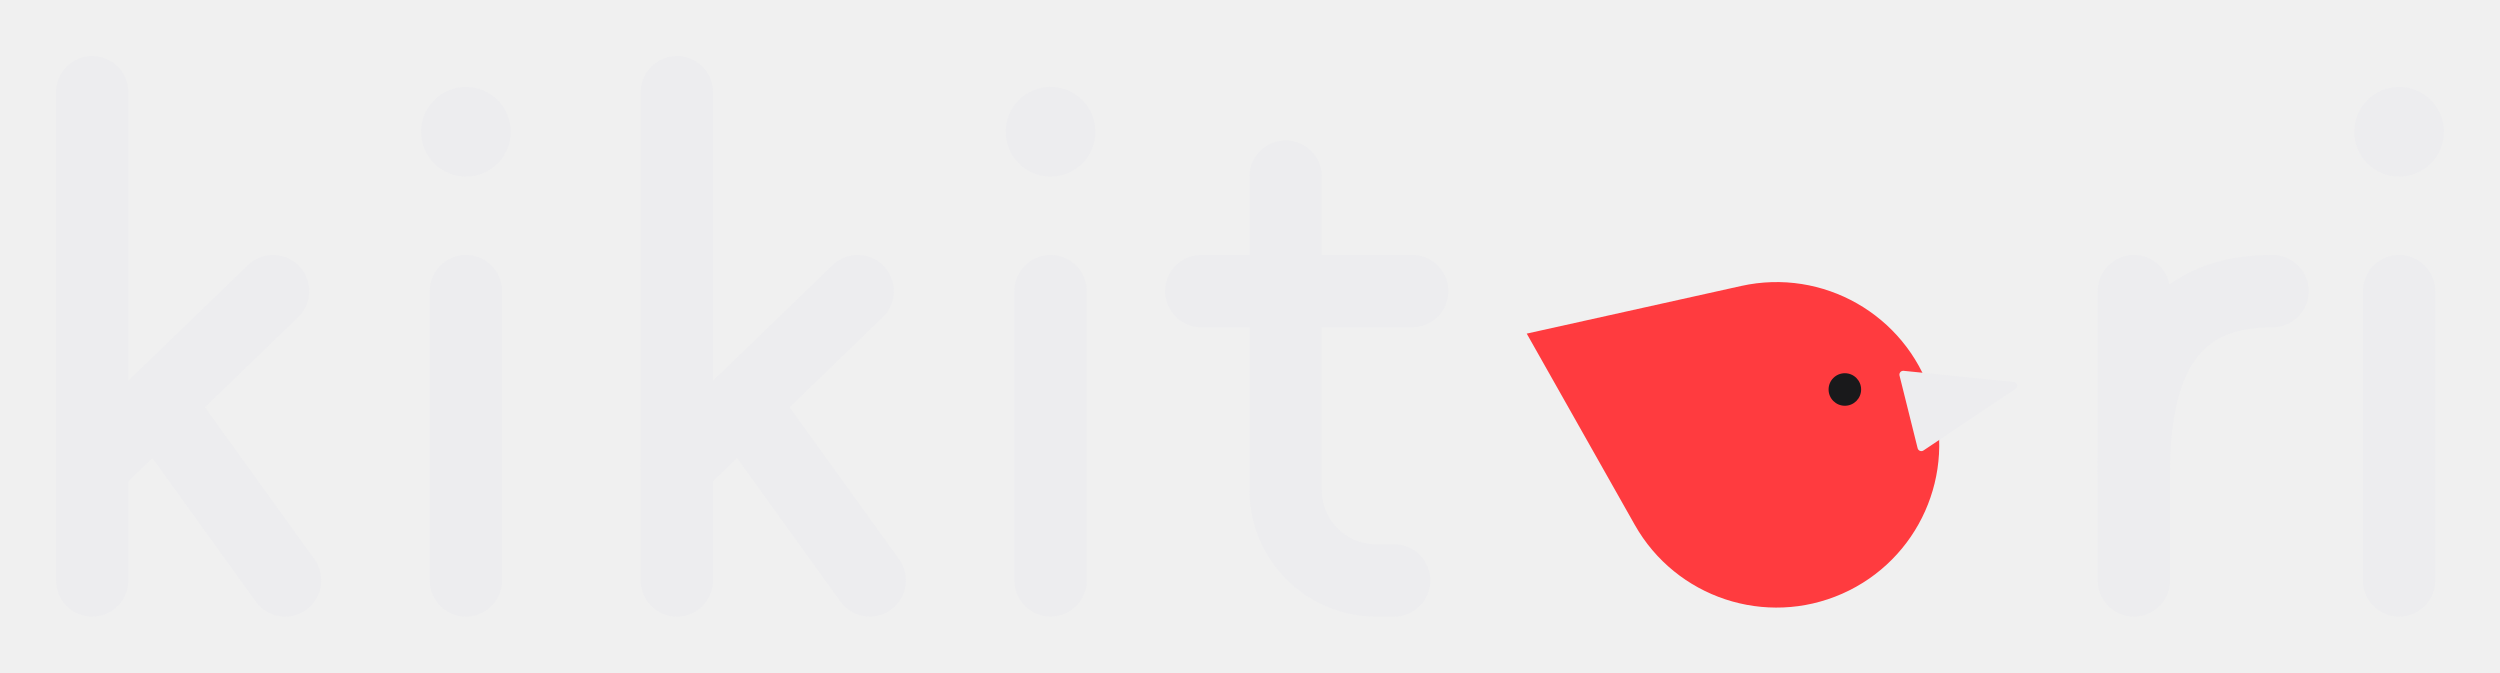
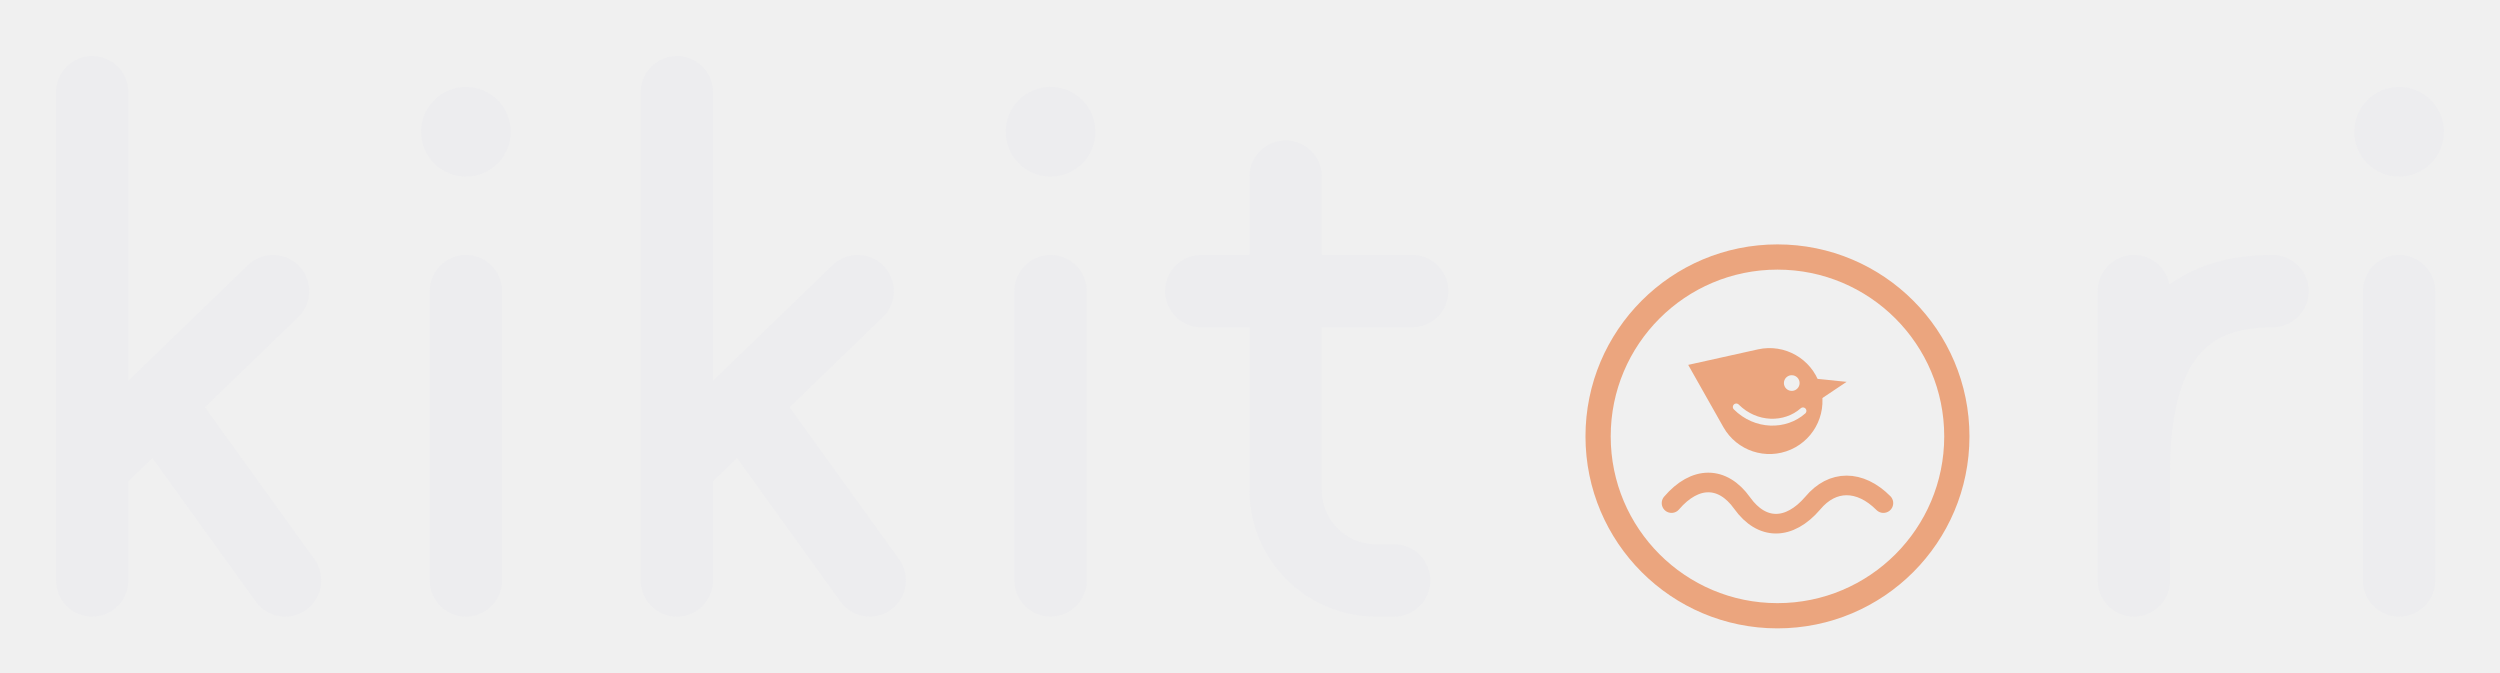
<svg xmlns="http://www.w3.org/2000/svg" width="829.55" height="223.2" viewBox="-30.6 -204.6 829.55 223.2">
-   <path d="M0 -174L0 -12" fill="none" stroke="#EDEDEF" stroke-width="24" stroke-linecap="round" stroke-linejoin="round" />
-   <path d="M0 -50L60 -108" fill="none" stroke="#EDEDEF" stroke-width="24" stroke-linecap="round" stroke-linejoin="round" />
-   <path d="M21.6 -70.88L64 -12" fill="none" stroke="#EDEDEF" stroke-width="24" stroke-linecap="round" stroke-linejoin="round" />
-   <path d="M124 -108L124 -12" fill="none" stroke="#EDEDEF" stroke-width="24" stroke-linecap="round" stroke-linejoin="round" />
-   <circle cx="124" cy="-160.88" r="14.88" fill="#EDEDEF" />
-   <path d="M194 -174L194 -12" fill="none" stroke="#EDEDEF" stroke-width="24" stroke-linecap="round" stroke-linejoin="round" />
-   <path d="M194 -50L254 -108" fill="none" stroke="#EDEDEF" stroke-width="24" stroke-linecap="round" stroke-linejoin="round" />
-   <path d="M215.6 -70.88L258 -12" fill="none" stroke="#EDEDEF" stroke-width="24" stroke-linecap="round" stroke-linejoin="round" />
-   <path d="M318 -108L318 -12" fill="none" stroke="#EDEDEF" stroke-width="24" stroke-linecap="round" stroke-linejoin="round" />
-   <circle cx="318" cy="-160.88" r="14.88" fill="#EDEDEF" />
-   <path d="M396 -146L396 -42A30 30 0 0 0 426 -12L432 -12" fill="none" stroke="#EDEDEF" stroke-width="24" stroke-linecap="round" stroke-linejoin="round" />
-   <path d="M368 -108L438 -108" fill="none" stroke="#EDEDEF" stroke-width="24" stroke-linecap="round" stroke-linejoin="round" />
-   <path d="M476 -93.9L547.16 -109.71A54 54 0 1 1 511.86 -30.43Z" fill="#FF3B3F" />
-   <path d="M606.94 -56.18L637.47 -76.6L600.93 -80.29Z" fill="#EDEDEF" stroke="#EDEDEF" stroke-width="2.54" stroke-linecap="round" stroke-linejoin="round" />
-   <circle cx="581.56" cy="-75.36" r="5.4" fill="#19191B" />
-   <path d="M677.47 -108L677.47 -12" fill="none" stroke="#EDEDEF" stroke-width="24" stroke-linecap="round" stroke-linejoin="round" />
-   <path d="M677.47 -48C677.47 -90 693.47 -108 723.47 -108" fill="none" stroke="#EDEDEF" stroke-width="24" stroke-linecap="round" stroke-linejoin="round" />
-   <path d="M765.47 -108L765.47 -12" fill="none" stroke="#EDEDEF" stroke-width="24" stroke-linecap="round" stroke-linejoin="round" />
-   <circle cx="765.47" cy="-160.88" r="14.88" fill="#EDEDEF" />
+   <defs>
+     <mask id="mon" maskUnits="userSpaceOnUse" x="0" y="0" width="140" height="140">
+       <rect width="140" height="140" fill="#000" />
+       <circle cx="70" cy="70" r="64" fill="none" stroke="#fff" stroke-width="9" />
+       <g transform="translate(70 70) scale(0.7) translate(-70 -70)">
+         <g transform="translate(66 52) scale(0.5)">
+           <path d="M-83 -36.9L-11.84 -52.71A54 54 0 1 1 -47.14 26.57Z" fill="#fff" />
+           <path d="M47.94 0.82L78.47 -19.6L41.93 -23.29Z" fill="#fff" />
+           <circle cx="22.56" cy="-18.36" r="8" fill="#000" />
+           <path d="M-34 6C-14 26 16 26 34 10" fill="none" stroke="#000" stroke-width="7" stroke-linecap="round" />
+         </g>
+         <path d="M16 104C28 90 42 90 52 104C62 118 76 118 88 104C98 92 112 92 124 104" fill="none" stroke="#fff" stroke-width="10" stroke-linecap="round" />
+       </g>
+     </mask>
+   </defs>
+   <g fill="none" stroke="#EDEDEF" stroke-width="24" stroke-linecap="round" stroke-linejoin="round">
+     <path d="M0 -174L0 -12M0 -50L60 -108M21.6 -70.88L64 -12" />
+     <path d="M124 -108L124 -12" />
+     <path d="M194 -174L194 -12M194 -50L254 -108M215.6 -70.88L258 -12" />
+     <path d="M318 -108L318 -12" />
+     <path d="M396 -146L396 -42A30 30 0 0 0 426 -12L432 -12M368 -108L438 -108" />
+     <path d="M677.47 -108L677.47 -12M677.47 -48C677.47 -90 693.47 -108 723.47 -108" />
+     <path d="M765.47 -108L765.47 -12" />
+   </g>
+   <g fill="#EDEDEF">
+     <circle cx="124" cy="-160.88" r="14.88" />
+     <circle cx="318" cy="-160.88" r="14.88" />
+     <circle cx="765.47" cy="-160.88" r="14.88" />
+   </g>
+   <g transform="translate(494.1 -124.9) scale(0.93)">
+     <rect width="140" height="140" fill="#EBA57E" mask="url(#mon)" />
+   </g>
</svg>
